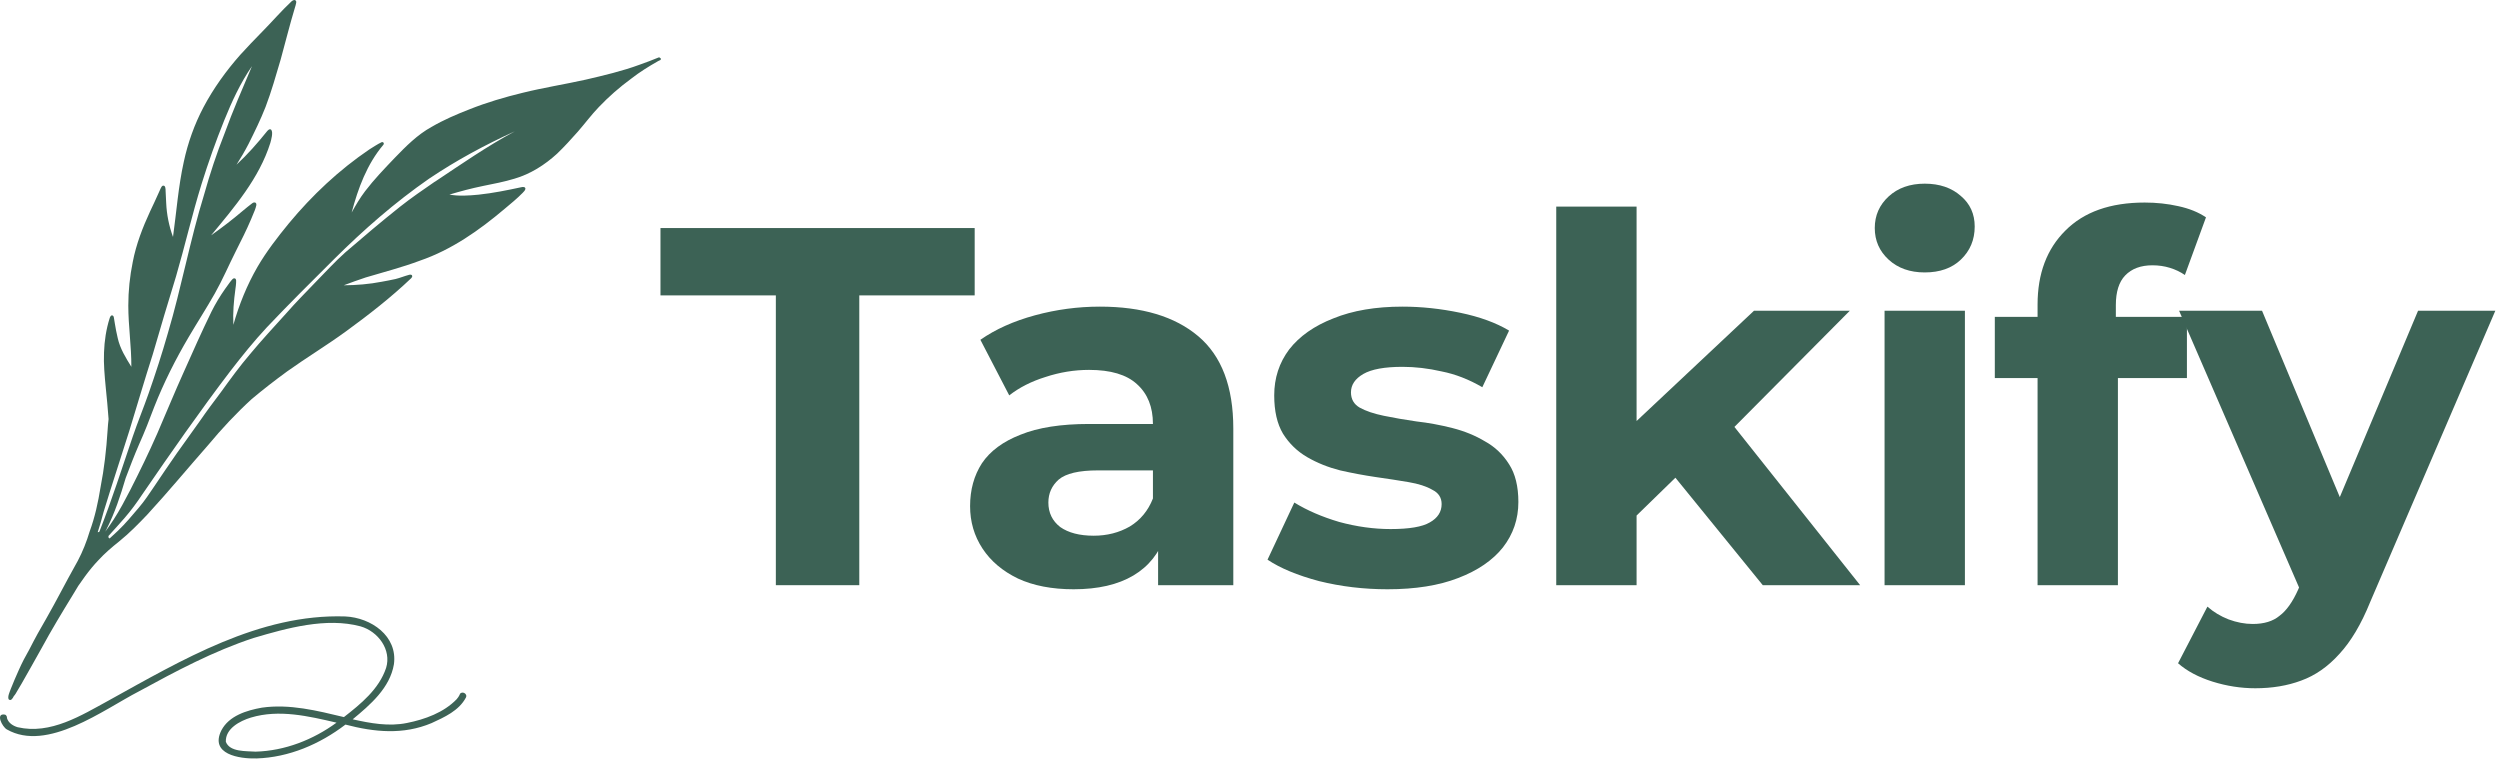
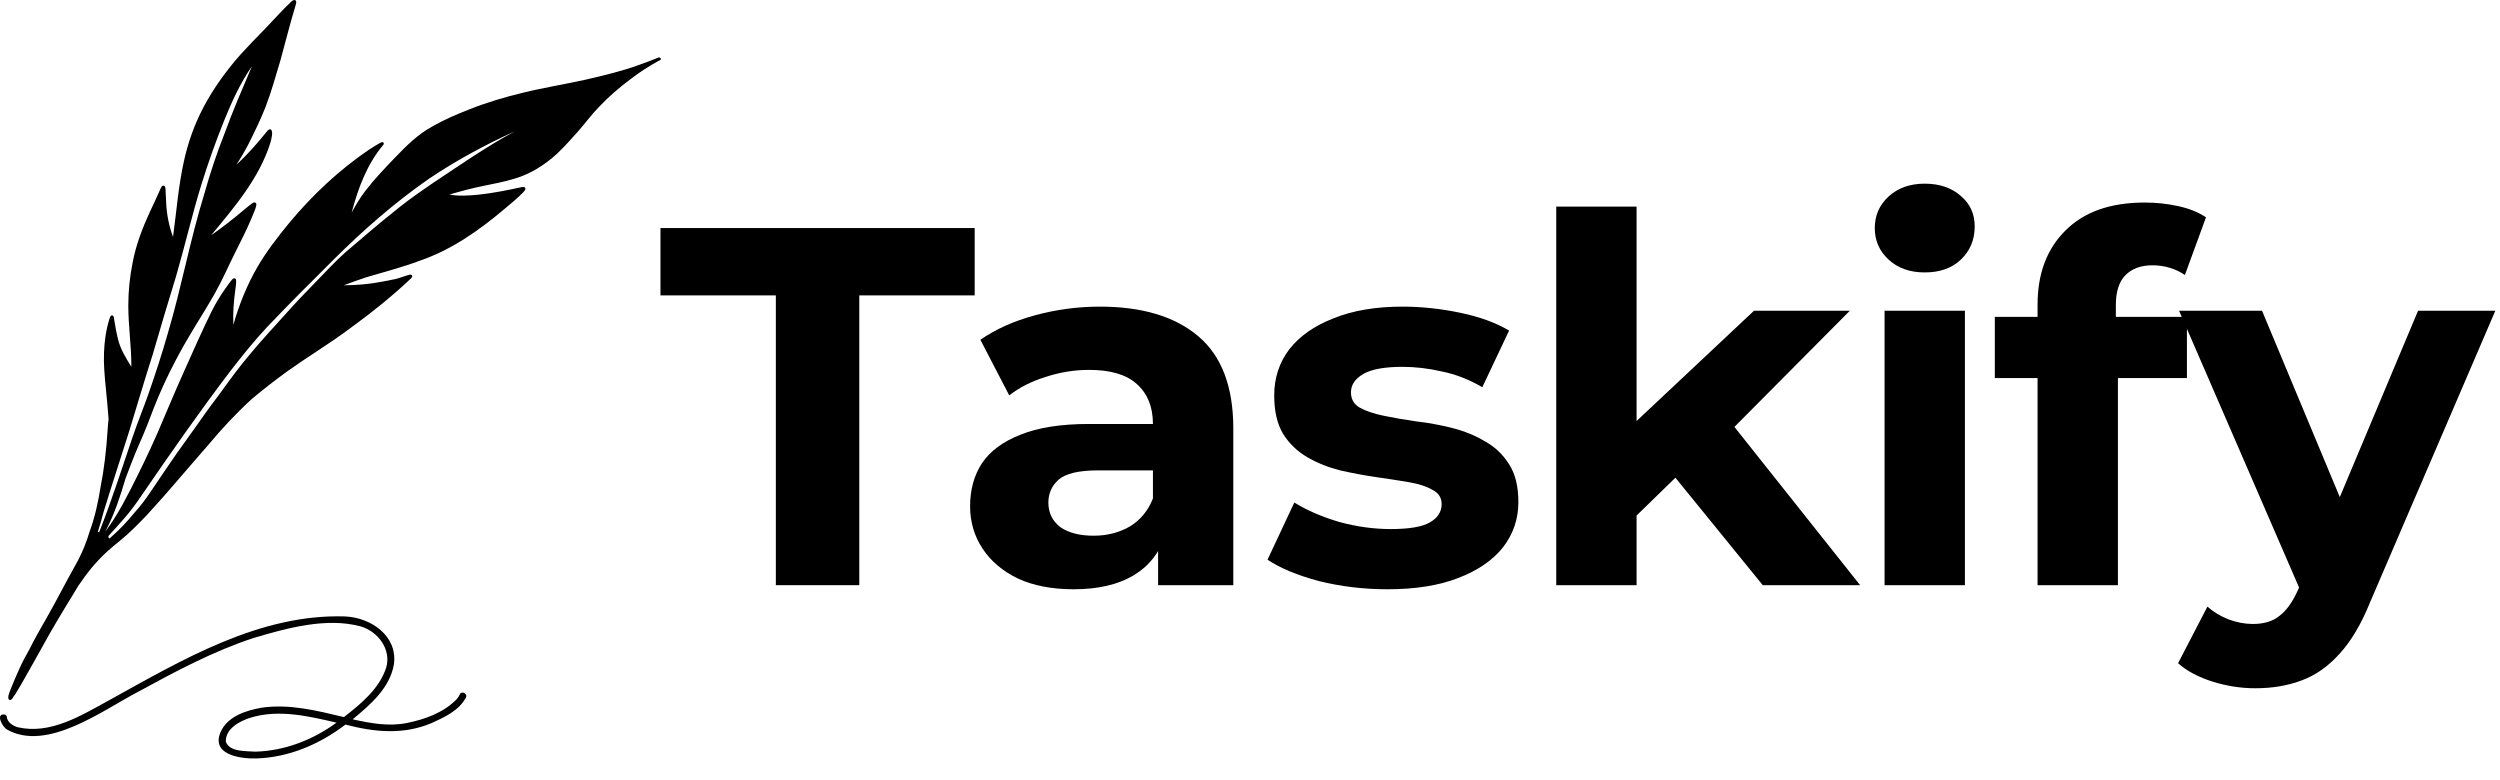
<svg xmlns="http://www.w3.org/2000/svg" width="109" height="34" viewBox="0 0 109 34" fill="none">
-   <path d="M28.791 2.54C28.778 2.514 28.747 2.496 28.716 2.505C28.446 2.62 28.175 2.717 27.896 2.818C27.13 3.101 26.332 3.287 25.535 3.473C24.622 3.676 23.692 3.822 22.784 4.047C22 4.237 21.22 4.467 20.467 4.767C19.9 4.988 19.341 5.227 18.819 5.532C18.198 5.872 17.698 6.38 17.21 6.884C16.763 7.353 16.311 7.821 15.917 8.338C15.695 8.63 15.509 8.948 15.332 9.266C15.611 8.214 16.001 7.154 16.714 6.314C16.767 6.248 16.705 6.168 16.63 6.204C16.448 6.292 16.28 6.407 16.107 6.513C14.787 7.406 13.608 8.515 12.594 9.739C12.098 10.344 11.619 10.963 11.225 11.639C10.768 12.43 10.423 13.283 10.175 14.162C10.148 13.641 10.193 13.12 10.264 12.603C10.277 12.51 10.29 12.421 10.294 12.329C10.294 12.267 10.312 12.178 10.25 12.143C10.206 12.121 10.162 12.143 10.131 12.178C10.091 12.218 10.06 12.262 10.024 12.306C9.953 12.399 9.882 12.496 9.816 12.594C9.595 12.908 9.395 13.239 9.222 13.584C8.797 14.454 8.407 15.334 8.013 16.218C7.614 17.101 7.246 18.003 6.861 18.891C6.493 19.731 6.09 20.557 5.674 21.375C5.448 21.812 5.217 22.25 4.947 22.665C4.832 22.842 4.712 23.014 4.588 23.182C4.606 23.147 4.624 23.116 4.641 23.081C5.005 22.369 5.253 21.609 5.479 20.844C5.665 20.354 5.851 19.863 6.059 19.386C6.303 18.843 6.52 18.29 6.728 17.733C7.144 16.681 7.65 15.674 8.226 14.697C8.598 14.065 8.996 13.447 9.36 12.806C9.701 12.205 9.971 11.569 10.281 10.954C10.512 10.495 10.746 10.035 10.946 9.562C11.003 9.43 11.061 9.293 11.114 9.156C11.136 9.089 11.163 9.019 11.176 8.948C11.176 8.921 11.181 8.89 11.163 8.864C11.123 8.802 11.043 8.824 10.995 8.864C10.853 8.97 10.72 9.08 10.582 9.195C10.139 9.571 9.679 9.925 9.205 10.26C10.219 9.032 11.3 7.777 11.787 6.23C11.823 6.098 11.92 5.766 11.823 5.656C11.757 5.598 11.681 5.678 11.641 5.726C11.229 6.239 10.795 6.734 10.312 7.18C10.498 6.889 10.675 6.588 10.835 6.279C11.101 5.748 11.362 5.214 11.579 4.661C11.836 3.985 12.031 3.291 12.235 2.602C12.443 1.851 12.629 1.091 12.855 0.344C12.877 0.273 12.9 0.202 12.913 0.127C12.913 0.105 12.922 0.079 12.913 0.056C12.9 0.017 12.851 -0.01 12.811 0.003C12.775 0.012 12.74 0.034 12.709 0.061C12.257 0.485 11.854 0.958 11.42 1.395C11.101 1.723 10.777 2.054 10.472 2.394C9.856 3.092 9.307 3.853 8.872 4.675C8.478 5.421 8.19 6.23 8.013 7.056C7.774 8.135 7.694 9.24 7.543 10.331C7.37 9.858 7.269 9.359 7.246 8.851C7.238 8.683 7.229 8.506 7.22 8.325C7.22 8.241 7.22 8.06 7.091 8.099C7.051 8.121 7.029 8.166 7.007 8.21C6.967 8.289 6.932 8.373 6.896 8.457C6.786 8.714 6.662 8.961 6.546 9.213C6.219 9.92 5.935 10.654 5.789 11.418C5.66 12.046 5.594 12.687 5.594 13.323C5.594 14.216 5.731 15.095 5.727 15.992C5.483 15.599 5.235 15.201 5.133 14.742C5.08 14.525 5.04 14.308 5.005 14.092C4.996 14.03 4.982 13.964 4.974 13.902C4.965 13.858 4.965 13.8 4.929 13.769C4.85 13.707 4.796 13.813 4.779 13.88C4.628 14.357 4.553 14.861 4.535 15.365C4.513 15.873 4.562 16.381 4.61 16.889C4.655 17.349 4.703 17.808 4.734 18.272C4.712 18.44 4.703 18.608 4.69 18.776C4.637 19.603 4.544 20.429 4.384 21.242C4.278 21.896 4.141 22.541 3.91 23.169C3.777 23.615 3.605 24.048 3.388 24.459C3.352 24.517 3.321 24.579 3.29 24.636C2.86 25.401 2.466 26.183 2.032 26.943C1.77 27.389 1.518 27.844 1.283 28.308C1.11 28.609 0.951 28.914 0.813 29.228C0.694 29.493 0.579 29.762 0.472 30.032C0.432 30.147 0.317 30.377 0.379 30.491C0.472 30.575 0.548 30.465 0.605 30.346C0.619 30.332 0.632 30.319 0.641 30.306C0.676 30.257 0.707 30.209 0.734 30.156C0.805 30.036 0.876 29.921 0.942 29.806C1.234 29.298 1.518 28.786 1.806 28.273C2.236 27.478 2.705 26.704 3.179 25.931C3.259 25.803 3.334 25.674 3.414 25.542C3.512 25.401 3.609 25.264 3.711 25.122C3.893 24.875 4.088 24.636 4.3 24.415C4.562 24.128 4.889 23.849 5.195 23.606C5.638 23.248 6.037 22.842 6.427 22.431C7.335 21.445 8.19 20.411 9.076 19.404C9.665 18.697 10.299 18.016 10.977 17.397C11.477 16.978 11.996 16.575 12.523 16.191C13.365 15.59 14.251 15.055 15.088 14.445C16.076 13.725 17.042 12.974 17.928 12.13C17.955 12.099 17.986 12.063 17.968 12.019C17.95 11.962 17.879 11.971 17.831 11.984C17.631 12.037 17.441 12.117 17.246 12.165C17.046 12.209 16.843 12.249 16.643 12.284C16.098 12.39 15.54 12.435 14.986 12.439C15.301 12.32 15.62 12.205 15.939 12.099C16.732 11.86 17.534 11.657 18.309 11.365C19.687 10.892 20.892 10.044 21.995 9.111C22.265 8.886 22.54 8.661 22.788 8.409C22.832 8.356 22.899 8.307 22.908 8.232C22.908 8.144 22.802 8.144 22.735 8.161C22.115 8.294 21.49 8.422 20.861 8.488C20.445 8.528 20.01 8.559 19.594 8.484C20.077 8.338 20.564 8.21 21.06 8.108C21.521 8.015 21.986 7.927 22.434 7.79C23.129 7.587 23.754 7.189 24.286 6.703C24.605 6.398 24.901 6.071 25.194 5.74C25.504 5.386 25.783 5.006 26.111 4.666C26.541 4.215 27.01 3.804 27.511 3.437C27.883 3.145 28.282 2.898 28.694 2.664C28.725 2.646 28.756 2.637 28.787 2.62C28.814 2.602 28.822 2.571 28.809 2.54H28.791ZM4.579 23.536C4.579 23.536 4.579 23.536 4.57 23.536H4.575H4.579ZM5.638 18.785C5.979 17.671 6.307 16.553 6.662 15.444C6.994 14.308 7.326 13.173 7.676 12.046C8.066 10.711 8.376 9.354 8.788 8.024C9.081 7.087 9.408 6.159 9.776 5.249C10.108 4.427 10.481 3.618 10.986 2.885C10.574 3.861 10.148 4.829 9.789 5.824C9.444 6.694 9.151 7.582 8.899 8.484C8.283 10.477 7.911 12.536 7.317 14.534C7.065 15.418 6.781 16.293 6.476 17.163C6.258 17.786 6.001 18.409 5.789 19.032C5.315 20.416 4.876 21.812 4.336 23.173C4.327 23.182 4.318 23.191 4.309 23.2C4.291 23.195 4.274 23.2 4.26 23.204C4.353 22.913 4.442 22.616 4.517 22.32C4.876 21.136 5.27 19.965 5.638 18.785ZM18.956 7.923C18.442 8.276 17.928 8.63 17.441 9.014C16.63 9.659 15.841 10.327 15.057 11.003C14.601 11.409 14.189 11.865 13.759 12.302C13.334 12.744 12.904 13.177 12.501 13.637C11.965 14.233 11.415 14.821 10.902 15.44C10.45 15.97 10.037 16.536 9.63 17.101C9.329 17.503 9.023 17.906 8.739 18.321C8.403 18.803 8.053 19.271 7.716 19.753C7.379 20.239 7.047 20.725 6.719 21.216C6.511 21.525 6.303 21.839 6.059 22.126C5.771 22.466 5.474 22.824 5.146 23.138C5.022 23.248 4.903 23.359 4.783 23.474C4.783 23.474 4.783 23.474 4.779 23.474C4.721 23.46 4.721 23.407 4.734 23.363C4.969 23.103 5.204 22.846 5.434 22.581C5.713 22.259 5.966 21.914 6.201 21.56C7.45 19.74 8.713 17.923 10.055 16.164C10.556 15.515 11.074 14.874 11.633 14.273C12.594 13.257 13.586 12.275 14.579 11.286C15.859 10.013 17.224 8.82 18.708 7.79C19.891 6.995 21.149 6.314 22.447 5.726C21.233 6.376 20.099 7.167 18.956 7.927V7.923Z" fill="#3C6255" />
-   <path d="M20.046 30.284C20.011 30.359 19.962 30.425 19.909 30.487C19.351 31.066 18.526 31.366 17.747 31.521C16.958 31.685 16.147 31.534 15.377 31.362C16.143 30.73 17.003 29.992 17.175 28.962C17.344 27.729 16.178 26.93 15.057 26.877C11.309 26.753 7.925 28.781 4.748 30.536C3.543 31.194 2.201 32.038 0.77 31.707C0.57 31.649 0.366 31.521 0.304 31.309C0.309 31.252 0.282 31.185 0.225 31.159C-0.218 31.07 0.096 31.693 0.3 31.804C2.059 32.807 4.504 30.947 6.059 30.142C7.663 29.267 9.32 28.383 11.066 27.813C12.514 27.385 14.229 26.907 15.722 27.31C16.484 27.53 17.078 28.326 16.834 29.121C16.528 30.041 15.735 30.69 14.995 31.265C13.83 30.986 12.621 30.681 11.416 30.854C10.751 30.973 9.985 31.207 9.652 31.844C9.134 32.887 10.432 33.09 11.185 33.068C12.599 33.024 13.945 32.445 15.062 31.592C16.329 31.923 17.583 32.047 18.819 31.526C19.377 31.269 20.011 30.986 20.312 30.416C20.405 30.244 20.13 30.102 20.042 30.275L20.046 30.284ZM11.146 32.772C10.738 32.741 10.02 32.798 9.847 32.343C9.821 31.768 10.459 31.433 10.937 31.287C12.165 30.916 13.458 31.225 14.672 31.508C13.649 32.255 12.421 32.736 11.146 32.772Z" fill="#3C6255" />
-   <path d="M33.827 25.514V12.879H28.797V9.943H42.496V12.879H37.465V25.514H33.827Z" fill="#3C6255" />
-   <path d="M50.493 25.514V23.179L50.268 22.667V18.485C50.268 17.744 50.036 17.165 49.572 16.75C49.123 16.335 48.427 16.127 47.483 16.127C46.84 16.127 46.203 16.231 45.575 16.439C44.961 16.631 44.437 16.898 44.003 17.239L42.745 14.815C43.404 14.355 44.197 13.999 45.125 13.747C46.054 13.495 46.997 13.369 47.955 13.369C49.797 13.369 51.226 13.799 52.244 14.659C53.263 15.519 53.772 16.861 53.772 18.685V25.514H50.493ZM46.81 25.692C45.867 25.692 45.058 25.537 44.384 25.225C43.711 24.899 43.194 24.462 42.835 23.913C42.475 23.364 42.296 22.749 42.296 22.067C42.296 21.355 42.468 20.732 42.812 20.198C43.172 19.664 43.733 19.249 44.497 18.952C45.26 18.641 46.256 18.485 47.483 18.485H50.695V20.509H47.865C47.042 20.509 46.473 20.643 46.158 20.91C45.859 21.177 45.709 21.51 45.709 21.911C45.709 22.356 45.882 22.712 46.226 22.979C46.585 23.231 47.072 23.357 47.686 23.357C48.269 23.357 48.793 23.223 49.258 22.956C49.722 22.674 50.059 22.267 50.268 21.733L50.807 23.334C50.553 24.106 50.089 24.691 49.415 25.092C48.741 25.492 47.873 25.692 46.81 25.692Z" fill="#3C6255" />
-   <path d="M60.496 25.692C59.464 25.692 58.468 25.574 57.51 25.336C56.566 25.084 55.818 24.773 55.264 24.402L56.432 21.911C56.986 22.252 57.637 22.534 58.386 22.756C59.149 22.964 59.898 23.067 60.631 23.067C61.44 23.067 62.009 22.971 62.338 22.778C62.682 22.585 62.855 22.319 62.855 21.977C62.855 21.696 62.72 21.488 62.45 21.355C62.196 21.206 61.852 21.095 61.417 21.021C60.983 20.947 60.504 20.873 59.98 20.799C59.471 20.724 58.955 20.628 58.431 20.509C57.907 20.376 57.427 20.183 56.993 19.931C56.559 19.679 56.207 19.338 55.938 18.908C55.683 18.478 55.556 17.922 55.556 17.239C55.556 16.483 55.773 15.816 56.207 15.237C56.656 14.659 57.3 14.207 58.139 13.88C58.977 13.539 59.98 13.369 61.148 13.369C61.971 13.369 62.81 13.458 63.663 13.636C64.516 13.814 65.228 14.073 65.796 14.414L64.629 16.883C64.045 16.542 63.453 16.312 62.855 16.194C62.271 16.06 61.702 15.994 61.148 15.994C60.369 15.994 59.8 16.098 59.441 16.305C59.082 16.513 58.902 16.78 58.902 17.106C58.902 17.402 59.029 17.625 59.284 17.773C59.553 17.922 59.905 18.04 60.339 18.129C60.773 18.218 61.245 18.3 61.754 18.374C62.278 18.433 62.802 18.53 63.326 18.663C63.85 18.797 64.322 18.989 64.741 19.241C65.175 19.479 65.527 19.812 65.796 20.242C66.066 20.658 66.201 21.206 66.201 21.889C66.201 22.63 65.976 23.29 65.527 23.868C65.078 24.432 64.427 24.877 63.573 25.203C62.735 25.529 61.709 25.692 60.496 25.692Z" fill="#3C6255" />
-   <path d="M70.749 23.067L70.839 18.841L76.475 13.547H80.653L75.24 18.997L73.421 20.465L70.749 23.067ZM67.852 25.514V9.009H71.355V25.514H67.852ZM76.857 25.514L72.77 20.487L74.971 17.796L81.102 25.514H76.857Z" fill="#3C6255" />
-   <path d="M82.167 25.514V13.547H85.67V25.514H82.167ZM83.918 11.878C83.275 11.878 82.751 11.693 82.346 11.322C81.942 10.951 81.74 10.492 81.74 9.943C81.74 9.394 81.942 8.935 82.346 8.564C82.751 8.193 83.275 8.008 83.918 8.008C84.562 8.008 85.086 8.186 85.49 8.542C85.895 8.883 86.097 9.328 86.097 9.876C86.097 10.455 85.895 10.937 85.49 11.322C85.101 11.693 84.577 11.878 83.918 11.878Z" fill="#3C6255" />
-   <path d="M88.838 25.514V13.28C88.838 11.93 89.242 10.855 90.05 10.054C90.859 9.239 92.012 8.831 93.509 8.831C94.018 8.831 94.504 8.883 94.969 8.987C95.448 9.09 95.852 9.254 96.181 9.476L95.261 11.99C95.066 11.856 94.849 11.752 94.609 11.678C94.37 11.604 94.115 11.567 93.846 11.567C93.337 11.567 92.94 11.715 92.656 12.012C92.386 12.294 92.251 12.724 92.251 13.302V14.414L92.341 15.905V25.514H88.838ZM86.974 16.483V13.814H95.35V16.483H86.974Z" fill="#3C6255" />
-   <path d="M98.332 30.008C97.703 30.008 97.082 29.911 96.468 29.719C95.854 29.526 95.352 29.259 94.963 28.918L96.243 26.449C96.513 26.686 96.82 26.871 97.164 27.005C97.523 27.138 97.875 27.205 98.219 27.205C98.713 27.205 99.103 27.086 99.387 26.849C99.687 26.627 99.956 26.248 100.196 25.715L100.825 24.246L101.094 23.868L105.428 13.547H108.797L103.34 26.248C102.95 27.212 102.501 27.969 101.992 28.517C101.498 29.066 100.944 29.452 100.33 29.674C99.732 29.897 99.065 30.008 98.332 30.008ZM100.398 25.982L95.008 13.547H98.624L102.801 23.557L100.398 25.982Z" fill="#3C6255" />
+   <path d="M28.791 2.54C28.778 2.514 28.747 2.496 28.716 2.505C28.446 2.62 28.175 2.717 27.896 2.818C27.13 3.101 26.332 3.287 25.535 3.473C24.622 3.676 23.692 3.822 22.784 4.047C22 4.237 21.22 4.467 20.467 4.767C19.9 4.988 19.341 5.227 18.819 5.532C18.198 5.872 17.698 6.38 17.21 6.884C16.763 7.353 16.311 7.821 15.917 8.338C15.695 8.63 15.509 8.948 15.332 9.266C15.611 8.214 16.001 7.154 16.714 6.314C16.767 6.248 16.705 6.168 16.63 6.204C16.448 6.292 16.28 6.407 16.107 6.513C14.787 7.406 13.608 8.515 12.594 9.739C12.098 10.344 11.619 10.963 11.225 11.639C10.768 12.43 10.423 13.283 10.175 14.162C10.148 13.641 10.193 13.12 10.264 12.603C10.277 12.51 10.29 12.421 10.294 12.329C10.294 12.267 10.312 12.178 10.25 12.143C10.206 12.121 10.162 12.143 10.131 12.178C10.091 12.218 10.06 12.262 10.024 12.306C9.953 12.399 9.882 12.496 9.816 12.594C9.595 12.908 9.395 13.239 9.222 13.584C8.797 14.454 8.407 15.334 8.013 16.218C7.614 17.101 7.246 18.003 6.861 18.891C6.493 19.731 6.09 20.557 5.674 21.375C5.448 21.812 5.217 22.25 4.947 22.665C4.832 22.842 4.712 23.014 4.588 23.182C4.606 23.147 4.624 23.116 4.641 23.081C5.005 22.369 5.253 21.609 5.479 20.844C5.665 20.354 5.851 19.863 6.059 19.386C6.303 18.843 6.52 18.29 6.728 17.733C7.144 16.681 7.65 15.674 8.226 14.697C8.598 14.065 8.996 13.447 9.36 12.806C9.701 12.205 9.971 11.569 10.281 10.954C10.512 10.495 10.746 10.035 10.946 9.562C11.003 9.43 11.061 9.293 11.114 9.156C11.136 9.089 11.163 9.019 11.176 8.948C11.176 8.921 11.181 8.89 11.163 8.864C11.123 8.802 11.043 8.824 10.995 8.864C10.853 8.97 10.72 9.08 10.582 9.195C10.139 9.571 9.679 9.925 9.205 10.26C10.219 9.032 11.3 7.777 11.787 6.23C11.823 6.098 11.92 5.766 11.823 5.656C11.757 5.598 11.681 5.678 11.641 5.726C11.229 6.239 10.795 6.734 10.312 7.18C10.498 6.889 10.675 6.588 10.835 6.279C11.101 5.748 11.362 5.214 11.579 4.661C11.836 3.985 12.031 3.291 12.235 2.602C12.443 1.851 12.629 1.091 12.855 0.344C12.877 0.273 12.9 0.202 12.913 0.127C12.913 0.105 12.922 0.079 12.913 0.056C12.9 0.017 12.851 -0.01 12.811 0.003C12.775 0.012 12.74 0.034 12.709 0.061C12.257 0.485 11.854 0.958 11.42 1.395C11.101 1.723 10.777 2.054 10.472 2.394C9.856 3.092 9.307 3.853 8.872 4.675C8.478 5.421 8.19 6.23 8.013 7.056C7.774 8.135 7.694 9.24 7.543 10.331C7.37 9.858 7.269 9.359 7.246 8.851C7.238 8.683 7.229 8.506 7.22 8.325C7.22 8.241 7.22 8.06 7.091 8.099C7.051 8.121 7.029 8.166 7.007 8.21C6.967 8.289 6.932 8.373 6.896 8.457C6.786 8.714 6.662 8.961 6.546 9.213C6.219 9.92 5.935 10.654 5.789 11.418C5.66 12.046 5.594 12.687 5.594 13.323C5.594 14.216 5.731 15.095 5.727 15.992C5.483 15.599 5.235 15.201 5.133 14.742C5.08 14.525 5.04 14.308 5.005 14.092C4.996 14.03 4.982 13.964 4.974 13.902C4.965 13.858 4.965 13.8 4.929 13.769C4.85 13.707 4.796 13.813 4.779 13.88C4.628 14.357 4.553 14.861 4.535 15.365C4.513 15.873 4.562 16.381 4.61 16.889C4.655 17.349 4.703 17.808 4.734 18.272C4.712 18.44 4.703 18.608 4.69 18.776C4.637 19.603 4.544 20.429 4.384 21.242C4.278 21.896 4.141 22.541 3.91 23.169C3.777 23.615 3.605 24.048 3.388 24.459C3.352 24.517 3.321 24.579 3.29 24.636C2.86 25.401 2.466 26.183 2.032 26.943C1.77 27.389 1.518 27.844 1.283 28.308C1.11 28.609 0.951 28.914 0.813 29.228C0.694 29.493 0.579 29.762 0.472 30.032C0.432 30.147 0.317 30.377 0.379 30.491C0.472 30.575 0.548 30.465 0.605 30.346C0.619 30.332 0.632 30.319 0.641 30.306C0.676 30.257 0.707 30.209 0.734 30.156C0.805 30.036 0.876 29.921 0.942 29.806C1.234 29.298 1.518 28.786 1.806 28.273C2.236 27.478 2.705 26.704 3.179 25.931C3.259 25.803 3.334 25.674 3.414 25.542C3.512 25.401 3.609 25.264 3.711 25.122C3.893 24.875 4.088 24.636 4.3 24.415C4.562 24.128 4.889 23.849 5.195 23.606C5.638 23.248 6.037 22.842 6.427 22.431C7.335 21.445 8.19 20.411 9.076 19.404C9.665 18.697 10.299 18.016 10.977 17.397C11.477 16.978 11.996 16.575 12.523 16.191C13.365 15.59 14.251 15.055 15.088 14.445C16.076 13.725 17.042 12.974 17.928 12.13C17.955 12.099 17.986 12.063 17.968 12.019C17.95 11.962 17.879 11.971 17.831 11.984C17.631 12.037 17.441 12.117 17.246 12.165C17.046 12.209 16.843 12.249 16.643 12.284C16.098 12.39 15.54 12.435 14.986 12.439C15.301 12.32 15.62 12.205 15.939 12.099C16.732 11.86 17.534 11.657 18.309 11.365C19.687 10.892 20.892 10.044 21.995 9.111C22.265 8.886 22.54 8.661 22.788 8.409C22.832 8.356 22.899 8.307 22.908 8.232C22.908 8.144 22.802 8.144 22.735 8.161C22.115 8.294 21.49 8.422 20.861 8.488C20.445 8.528 20.01 8.559 19.594 8.484C20.077 8.338 20.564 8.21 21.06 8.108C21.521 8.015 21.986 7.927 22.434 7.79C23.129 7.587 23.754 7.189 24.286 6.703C24.605 6.398 24.901 6.071 25.194 5.74C25.504 5.386 25.783 5.006 26.111 4.666C26.541 4.215 27.01 3.804 27.511 3.437C27.883 3.145 28.282 2.898 28.694 2.664C28.725 2.646 28.756 2.637 28.787 2.62C28.814 2.602 28.822 2.571 28.809 2.54H28.791ZM4.579 23.536C4.579 23.536 4.579 23.536 4.57 23.536H4.575H4.579ZM5.638 18.785C5.979 17.671 6.307 16.553 6.662 15.444C6.994 14.308 7.326 13.173 7.676 12.046C8.066 10.711 8.376 9.354 8.788 8.024C9.081 7.087 9.408 6.159 9.776 5.249C10.108 4.427 10.481 3.618 10.986 2.885C10.574 3.861 10.148 4.829 9.789 5.824C9.444 6.694 9.151 7.582 8.899 8.484C8.283 10.477 7.911 12.536 7.317 14.534C7.065 15.418 6.781 16.293 6.476 17.163C6.258 17.786 6.001 18.409 5.789 19.032C5.315 20.416 4.876 21.812 4.336 23.173C4.327 23.182 4.318 23.191 4.309 23.2C4.291 23.195 4.274 23.2 4.26 23.204C4.353 22.913 4.442 22.616 4.517 22.32C4.876 21.136 5.27 19.965 5.638 18.785ZM18.956 7.923C18.442 8.276 17.928 8.63 17.441 9.014C16.63 9.659 15.841 10.327 15.057 11.003C14.601 11.409 14.189 11.865 13.759 12.302C13.334 12.744 12.904 13.177 12.501 13.637C11.965 14.233 11.415 14.821 10.902 15.44C10.45 15.97 10.037 16.536 9.63 17.101C9.329 17.503 9.023 17.906 8.739 18.321C8.403 18.803 8.053 19.271 7.716 19.753C7.379 20.239 7.047 20.725 6.719 21.216C6.511 21.525 6.303 21.839 6.059 22.126C5.771 22.466 5.474 22.824 5.146 23.138C5.022 23.248 4.903 23.359 4.783 23.474C4.783 23.474 4.783 23.474 4.779 23.474C4.721 23.46 4.721 23.407 4.734 23.363C4.969 23.103 5.204 22.846 5.434 22.581C5.713 22.259 5.966 21.914 6.201 21.56C7.45 19.74 8.713 17.923 10.055 16.164C10.556 15.515 11.074 14.874 11.633 14.273C12.594 13.257 13.586 12.275 14.579 11.286C15.859 10.013 17.224 8.82 18.708 7.79C19.891 6.995 21.149 6.314 22.447 5.726C21.233 6.376 20.099 7.167 18.956 7.927V7.923Z" fill="currentColor" />
+   <path d="M20.046 30.284C20.011 30.359 19.962 30.425 19.909 30.487C19.351 31.066 18.526 31.366 17.747 31.521C16.958 31.685 16.147 31.534 15.377 31.362C16.143 30.73 17.003 29.992 17.175 28.962C17.344 27.729 16.178 26.93 15.057 26.877C11.309 26.753 7.925 28.781 4.748 30.536C3.543 31.194 2.201 32.038 0.77 31.707C0.57 31.649 0.366 31.521 0.304 31.309C0.309 31.252 0.282 31.185 0.225 31.159C-0.218 31.07 0.096 31.693 0.3 31.804C2.059 32.807 4.504 30.947 6.059 30.142C7.663 29.267 9.32 28.383 11.066 27.813C12.514 27.385 14.229 26.907 15.722 27.31C16.484 27.53 17.078 28.326 16.834 29.121C16.528 30.041 15.735 30.69 14.995 31.265C13.83 30.986 12.621 30.681 11.416 30.854C10.751 30.973 9.985 31.207 9.652 31.844C9.134 32.887 10.432 33.09 11.185 33.068C12.599 33.024 13.945 32.445 15.062 31.592C16.329 31.923 17.583 32.047 18.819 31.526C19.377 31.269 20.011 30.986 20.312 30.416C20.405 30.244 20.13 30.102 20.042 30.275L20.046 30.284ZM11.146 32.772C10.738 32.741 10.02 32.798 9.847 32.343C9.821 31.768 10.459 31.433 10.937 31.287C12.165 30.916 13.458 31.225 14.672 31.508C13.649 32.255 12.421 32.736 11.146 32.772Z" fill="currentColor" />
+   <path d="M33.827 25.514V12.879H28.797V9.943H42.496V12.879H37.465V25.514H33.827Z" fill="currentColor" />
+   <path d="M50.493 25.514V23.179L50.268 22.667V18.485C50.268 17.744 50.036 17.165 49.572 16.75C49.123 16.335 48.427 16.127 47.483 16.127C46.84 16.127 46.203 16.231 45.575 16.439C44.961 16.631 44.437 16.898 44.003 17.239L42.745 14.815C43.404 14.355 44.197 13.999 45.125 13.747C46.054 13.495 46.997 13.369 47.955 13.369C49.797 13.369 51.226 13.799 52.244 14.659C53.263 15.519 53.772 16.861 53.772 18.685V25.514H50.493ZM46.81 25.692C45.867 25.692 45.058 25.537 44.384 25.225C43.711 24.899 43.194 24.462 42.835 23.913C42.475 23.364 42.296 22.749 42.296 22.067C42.296 21.355 42.468 20.732 42.812 20.198C43.172 19.664 43.733 19.249 44.497 18.952C45.26 18.641 46.256 18.485 47.483 18.485H50.695V20.509H47.865C47.042 20.509 46.473 20.643 46.158 20.91C45.859 21.177 45.709 21.51 45.709 21.911C45.709 22.356 45.882 22.712 46.226 22.979C46.585 23.231 47.072 23.357 47.686 23.357C48.269 23.357 48.793 23.223 49.258 22.956C49.722 22.674 50.059 22.267 50.268 21.733L50.807 23.334C50.553 24.106 50.089 24.691 49.415 25.092C48.741 25.492 47.873 25.692 46.81 25.692Z" fill="currentColor" />
+   <path d="M60.496 25.692C59.464 25.692 58.468 25.574 57.51 25.336C56.566 25.084 55.818 24.773 55.264 24.402L56.432 21.911C56.986 22.252 57.637 22.534 58.386 22.756C59.149 22.964 59.898 23.067 60.631 23.067C61.44 23.067 62.009 22.971 62.338 22.778C62.682 22.585 62.855 22.319 62.855 21.977C62.855 21.696 62.72 21.488 62.45 21.355C62.196 21.206 61.852 21.095 61.417 21.021C60.983 20.947 60.504 20.873 59.98 20.799C59.471 20.724 58.955 20.628 58.431 20.509C57.907 20.376 57.427 20.183 56.993 19.931C56.559 19.679 56.207 19.338 55.938 18.908C55.683 18.478 55.556 17.922 55.556 17.239C55.556 16.483 55.773 15.816 56.207 15.237C56.656 14.659 57.3 14.207 58.139 13.88C58.977 13.539 59.98 13.369 61.148 13.369C61.971 13.369 62.81 13.458 63.663 13.636C64.516 13.814 65.228 14.073 65.796 14.414L64.629 16.883C64.045 16.542 63.453 16.312 62.855 16.194C62.271 16.06 61.702 15.994 61.148 15.994C60.369 15.994 59.8 16.098 59.441 16.305C59.082 16.513 58.902 16.78 58.902 17.106C58.902 17.402 59.029 17.625 59.284 17.773C59.553 17.922 59.905 18.04 60.339 18.129C60.773 18.218 61.245 18.3 61.754 18.374C62.278 18.433 62.802 18.53 63.326 18.663C63.85 18.797 64.322 18.989 64.741 19.241C65.175 19.479 65.527 19.812 65.796 20.242C66.066 20.658 66.201 21.206 66.201 21.889C66.201 22.63 65.976 23.29 65.527 23.868C65.078 24.432 64.427 24.877 63.573 25.203C62.735 25.529 61.709 25.692 60.496 25.692Z" fill="currentColor" />
+   <path d="M70.749 23.067L70.839 18.841L76.475 13.547H80.653L75.24 18.997L73.421 20.465L70.749 23.067ZM67.852 25.514V9.009H71.355V25.514H67.852ZM76.857 25.514L72.77 20.487L74.971 17.796L81.102 25.514H76.857Z" fill="currentColor" />
+   <path d="M82.167 25.514V13.547H85.67V25.514H82.167ZM83.918 11.878C83.275 11.878 82.751 11.693 82.346 11.322C81.942 10.951 81.74 10.492 81.74 9.943C81.74 9.394 81.942 8.935 82.346 8.564C82.751 8.193 83.275 8.008 83.918 8.008C84.562 8.008 85.086 8.186 85.49 8.542C85.895 8.883 86.097 9.328 86.097 9.876C86.097 10.455 85.895 10.937 85.49 11.322C85.101 11.693 84.577 11.878 83.918 11.878Z" fill="currentColor" />
+   <path d="M88.838 25.514V13.28C88.838 11.93 89.242 10.855 90.05 10.054C90.859 9.239 92.012 8.831 93.509 8.831C94.018 8.831 94.504 8.883 94.969 8.987C95.448 9.09 95.852 9.254 96.181 9.476L95.261 11.99C95.066 11.856 94.849 11.752 94.609 11.678C94.37 11.604 94.115 11.567 93.846 11.567C93.337 11.567 92.94 11.715 92.656 12.012C92.386 12.294 92.251 12.724 92.251 13.302V14.414L92.341 15.905V25.514H88.838ZM86.974 16.483V13.814H95.35V16.483H86.974Z" fill="currentColor" />
+   <path d="M98.332 30.008C97.703 30.008 97.082 29.911 96.468 29.719C95.854 29.526 95.352 29.259 94.963 28.918L96.243 26.449C96.513 26.686 96.82 26.871 97.164 27.005C97.523 27.138 97.875 27.205 98.219 27.205C98.713 27.205 99.103 27.086 99.387 26.849C99.687 26.627 99.956 26.248 100.196 25.715L100.825 24.246L101.094 23.868L105.428 13.547H108.797L103.34 26.248C102.95 27.212 102.501 27.969 101.992 28.517C101.498 29.066 100.944 29.452 100.33 29.674C99.732 29.897 99.065 30.008 98.332 30.008ZM100.398 25.982L95.008 13.547H98.624L102.801 23.557L100.398 25.982Z" fill="currentColor" />
</svg>
